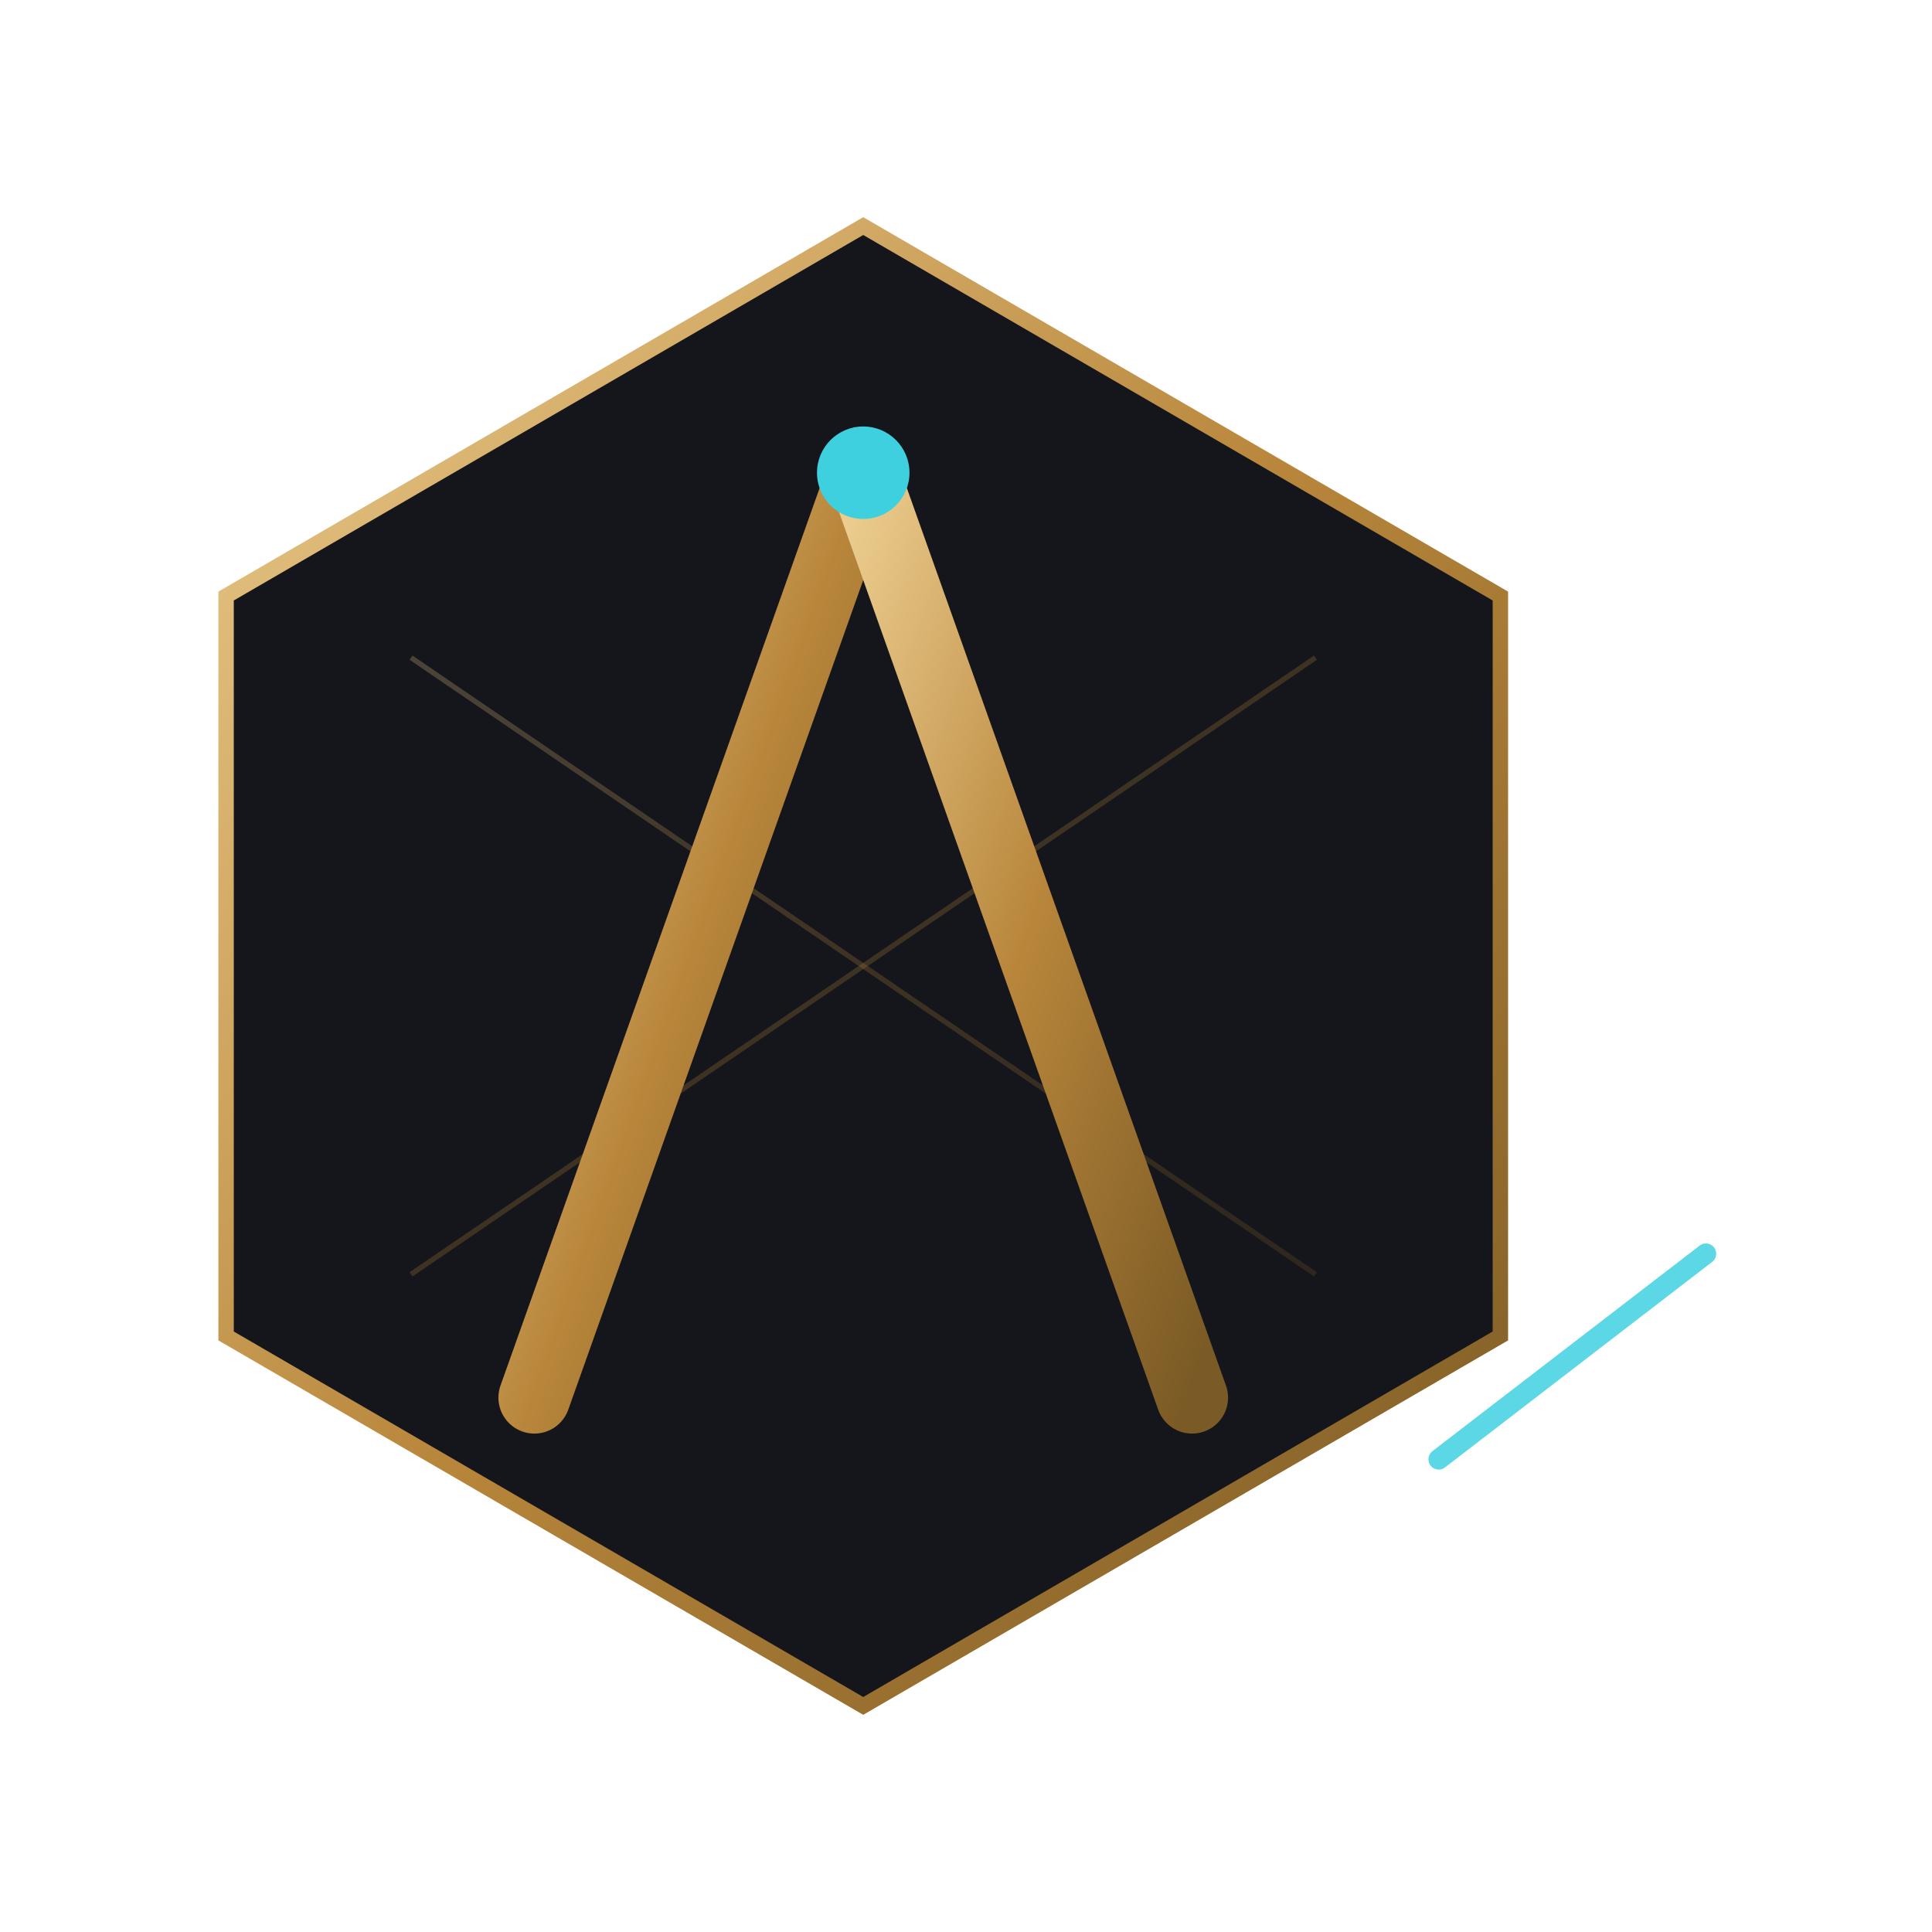
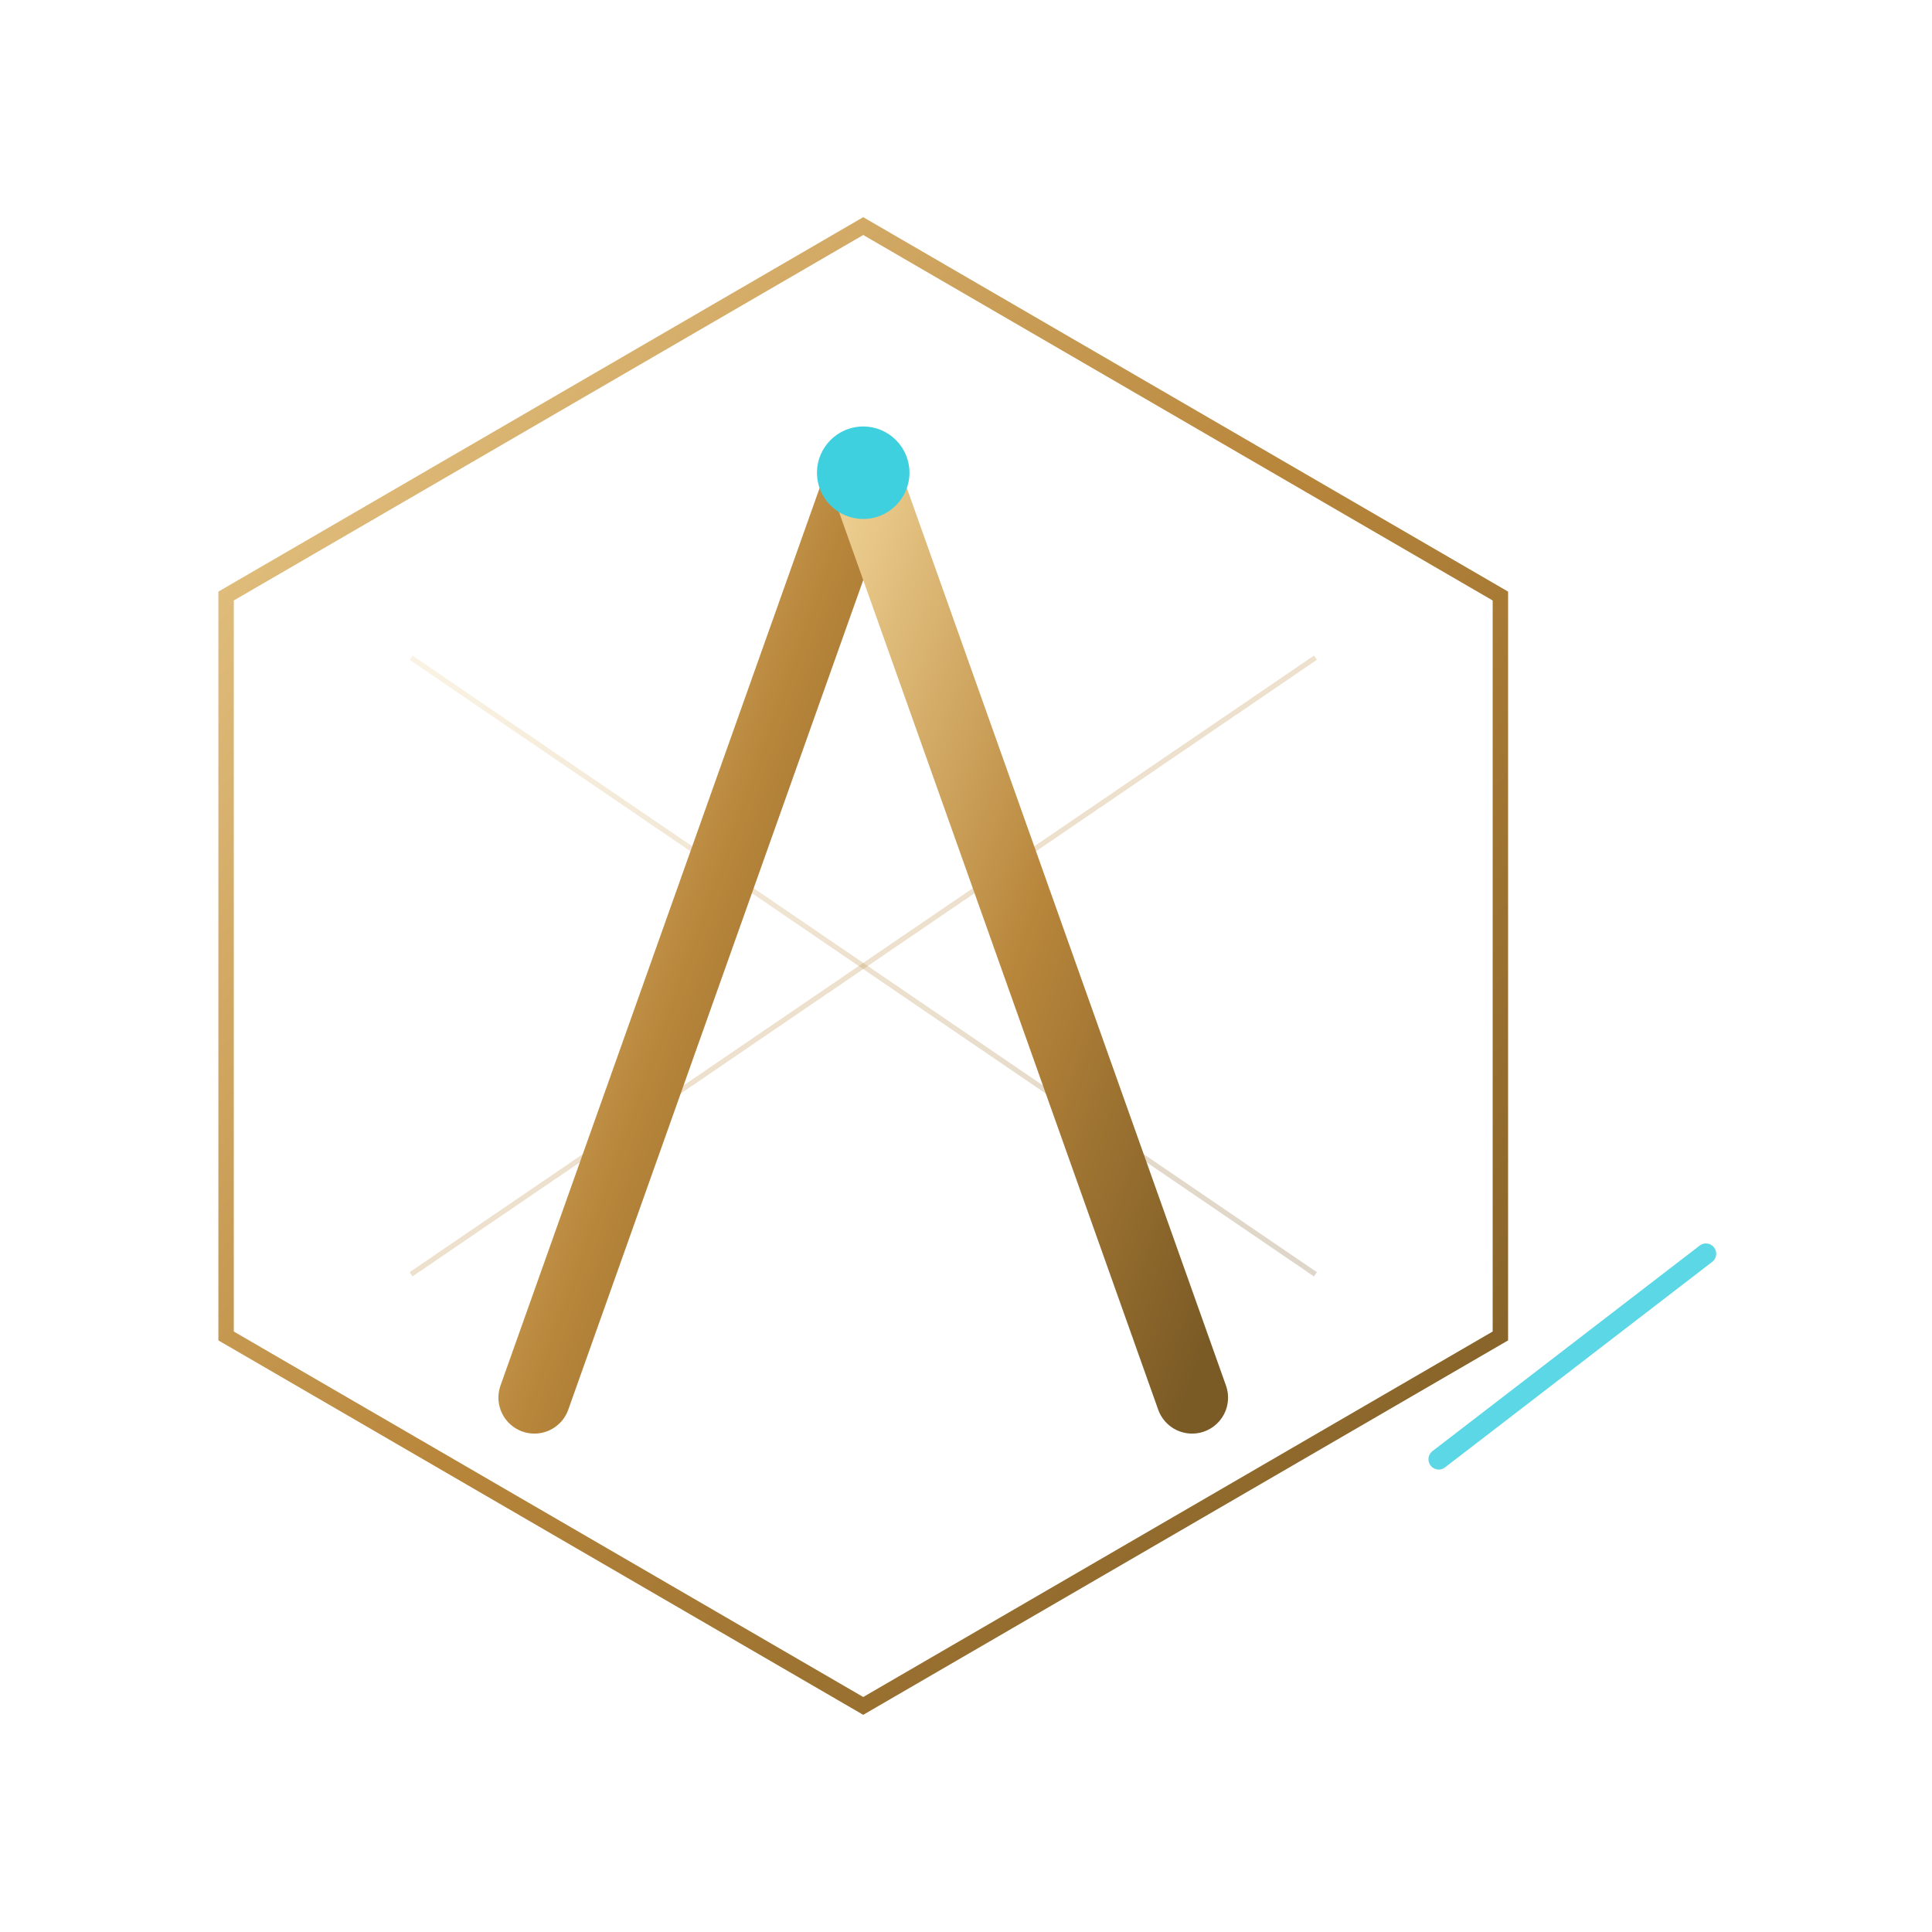
<svg xmlns="http://www.w3.org/2000/svg" viewBox="256 26 188 188" role="img" aria-label="Emblema Aurexir">
  <defs>
    <linearGradient id="goldGrad" x1="0%" y1="0%" x2="100%" y2="100%">
      <stop offset="0%" stop-color="#eccd8f" />
      <stop offset="50%" stop-color="#b8863b" />
      <stop offset="100%" stop-color="#7a5a25" />
    </linearGradient>
  </defs>
-   <polygon points="340,48 402,84 402,156 340,192 278,156 278,84" fill="#15161b" stroke="url(#goldGrad)" stroke-width="1.5" />
+   <polygon points="340,48 402,84 402,156 340,192 278,156 278,84" fill="none" stroke="url(#goldGrad)" stroke-width="1.5" />
  <line x1="340" y1="66" x2="340" y2="174" stroke="url(#goldGrad)" stroke-width="0.5" opacity="0.35" />
  <line x1="296" y1="90" x2="384" y2="150" stroke="url(#goldGrad)" stroke-width="0.5" opacity="0.25" />
  <line x1="384" y1="90" x2="296" y2="150" stroke="url(#goldGrad)" stroke-width="0.5" opacity="0.25" />
  <path d="M 340 72 L 308 162" fill="none" stroke="url(#goldGrad)" stroke-width="7" stroke-linecap="round" />
  <path d="M 340 72 L 372 162" fill="none" stroke="url(#goldGrad)" stroke-width="7" stroke-linecap="round" />
  <path d="M 320 132 L 360 132" fill="none" stroke="url(#goldGrad)" stroke-width="6" stroke-linecap="round" />
  <circle cx="340" cy="72" r="4.5" fill="#3fd0e0" />
  <path d="M 396 168 L 422 148" fill="none" stroke="#3fd0e0" stroke-width="2" stroke-linecap="round" opacity="0.85" />
</svg>
